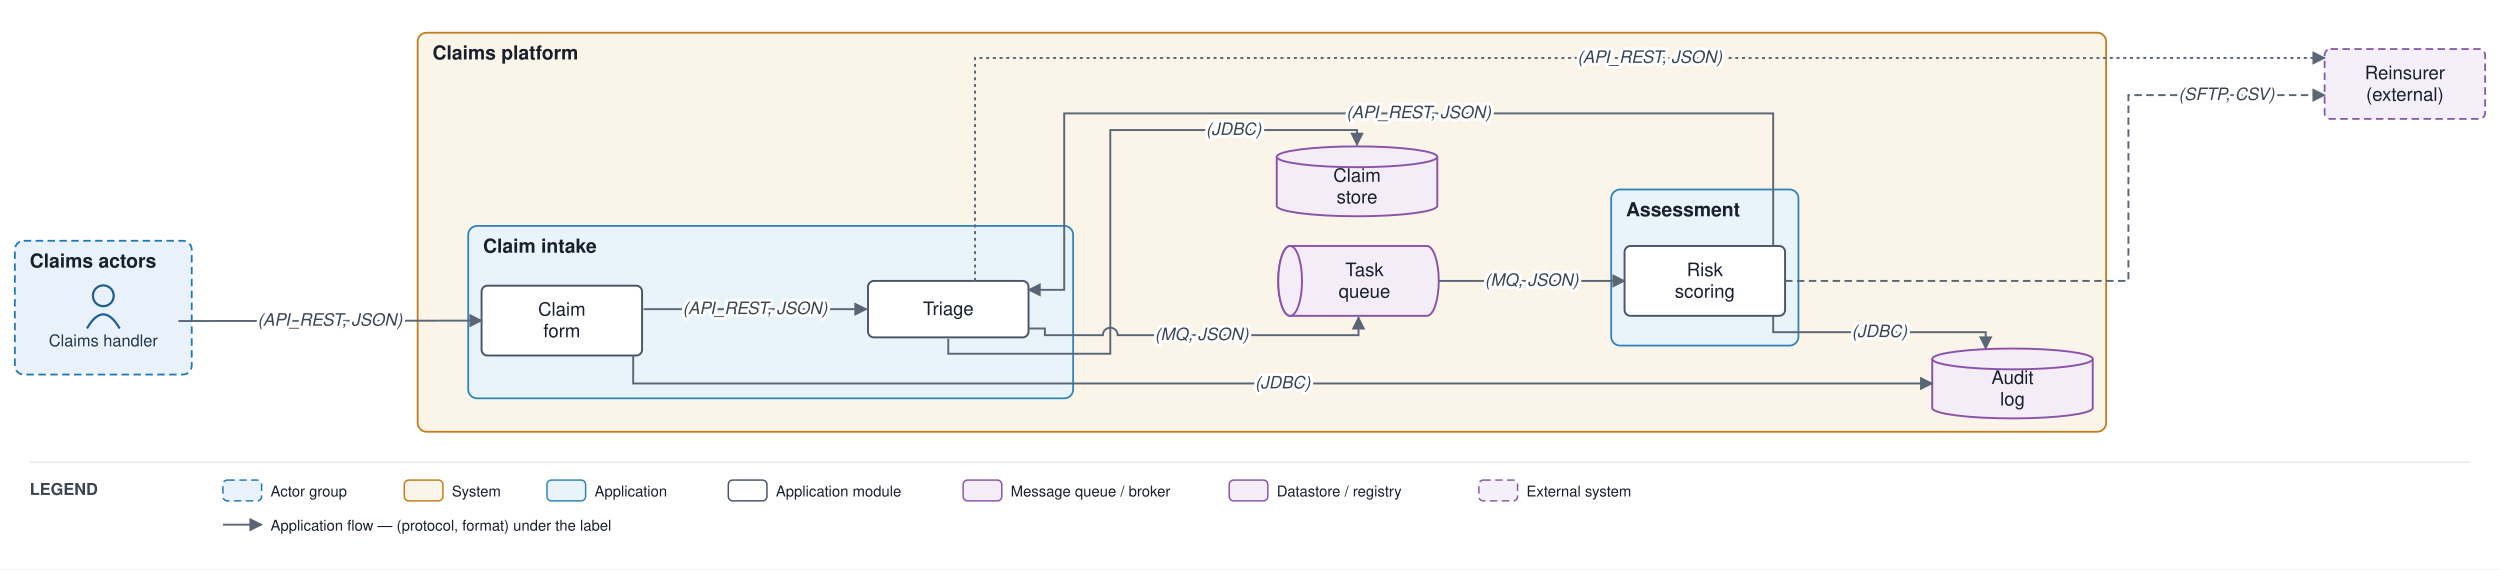
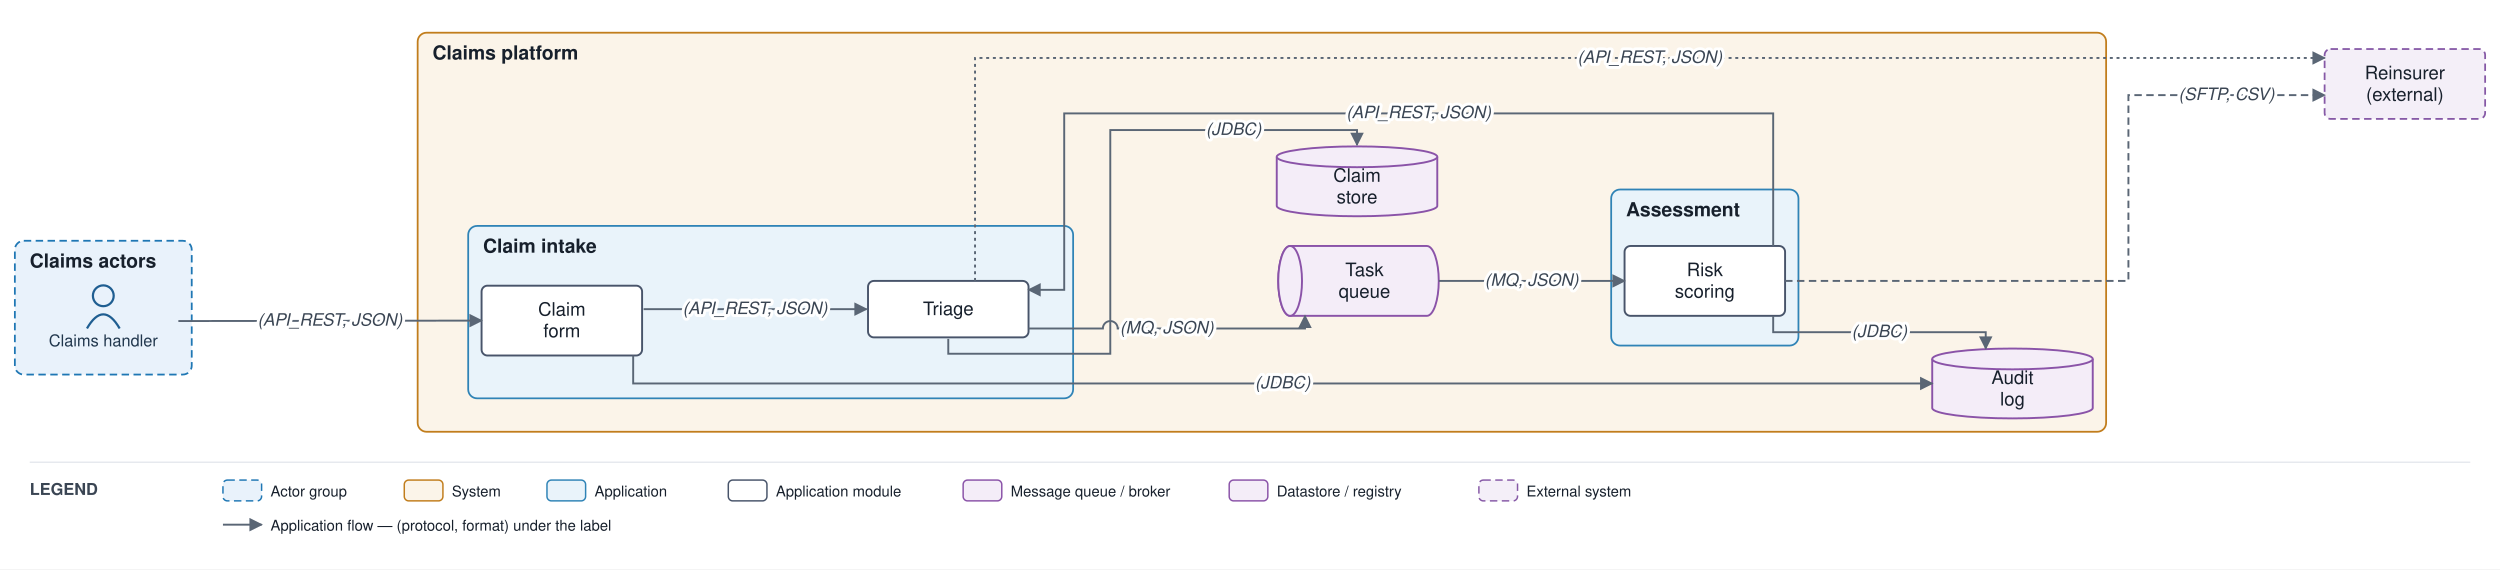
<svg xmlns="http://www.w3.org/2000/svg" viewBox="0 0 1682 383" font-family="Helvetica,Arial,sans-serif">
  <defs>
    <marker id="arr" viewBox="0 0 10 10" refX="9" refY="5" markerWidth="7" markerHeight="7" orient="auto-start-reverse">
      <path d="M0,0 L10,5 L0,10 z" fill="#5a6675" />
    </marker>
  </defs>
  <rect width="1682" height="383" fill="#ffffff" />
  <rect x="10" y="162" width="119" height="90" rx="6" fill="#e9f2fb" stroke="#1f77b4" stroke-width="1.2" stroke-dasharray="5 3" />
  <text x="20" y="180" font-size="13" font-weight="bold" fill="#17202c">Claims actors</text>
  <rect x="281" y="22" width="1136" height="268.5" rx="6" fill="#fbf4e9" stroke="#c17d1c" stroke-width="1.2" />
  <text x="291" y="40" font-size="13" font-weight="bold" fill="#17202c">Claims platform</text>
  <rect x="315" y="152" width="407" height="116" rx="6" fill="#e9f3fa" stroke="#2f83b6" stroke-width="1.2" />
  <text x="325" y="170" font-size="13" font-weight="bold" fill="#17202c">Claim intake</text>
  <rect x="1084" y="127.5" width="126" height="105" rx="6" fill="#e9f3fa" stroke="#2f83b6" stroke-width="1.2" />
  <text x="1094" y="145.5" font-size="13" font-weight="bold" fill="#17202c">Assessment</text>
  <circle cx="69.5" cy="199" r="7" fill="none" stroke="#1f5e91" stroke-width="1.5" />
  <path d="M 58.5 221 q 11 -19 22 0" fill="none" stroke="#1f5e91" stroke-width="1.5" />
  <text x="69.5" y="233" font-size="11" text-anchor="middle" fill="#20364c">Claims handler</text>
  <rect x="324" y="192.2" width="108" height="47" rx="4" fill="#ffffff" stroke="#48546a" stroke-width="1.3" />
  <text x="378" y="212.4" font-size="12.5" text-anchor="middle" fill="#17202c">Claim</text>
  <text x="378" y="226.9" font-size="12.5" text-anchor="middle" fill="#17202c">form</text>
  <rect x="584" y="189" width="108" height="38" rx="4" fill="#ffffff" stroke="#48546a" stroke-width="1.3" />
  <text x="638" y="212" font-size="12.5" text-anchor="middle" fill="#17202c">Triage</text>
  <rect x="1093" y="165.5" width="108" height="47" rx="4" fill="#ffffff" stroke="#48546a" stroke-width="1.3" />
  <text x="1147" y="185.8" font-size="12.5" text-anchor="middle" fill="#17202c">Risk</text>
  <text x="1147" y="200.3" font-size="12.5" text-anchor="middle" fill="#17202c">scoring</text>
  <path d="M 868 165.5 h 92 a 8 23.5 0 0 1 0 47 h -92 a 8 23.5 0 0 1 0 -47" fill="#f4edf8" stroke="#8a53a8" stroke-width="1.3" />
  <ellipse cx="868" cy="189" rx="8" ry="23.5" fill="#f4edf8" stroke="#8a53a8" stroke-width="1.3" />
  <text x="918" y="185.8" font-size="12.5" text-anchor="middle" fill="#17202c">Task</text>
  <text x="918" y="200.3" font-size="12.5" text-anchor="middle" fill="#17202c">queue</text>
  <path d="M 859 105.5 v 33 a 54 7 0 0 0 108 0 v -33" fill="#f4edf8" stroke="#8a53a8" stroke-width="1.3" />
  <ellipse cx="913" cy="105.5" rx="54" ry="7" fill="#f4edf8" stroke="#8a53a8" stroke-width="1.3" />
  <text x="913" y="122.3" font-size="12.5" text-anchor="middle" fill="#17202c">Claim</text>
  <text x="913" y="136.8" font-size="12.5" text-anchor="middle" fill="#17202c">store</text>
  <path d="M 1300 241.5 v 33 a 54 7 0 0 0 108 0 v -33" fill="#f4edf8" stroke="#8a53a8" stroke-width="1.3" />
  <ellipse cx="1354" cy="241.5" rx="54" ry="7" fill="#f4edf8" stroke="#8a53a8" stroke-width="1.3" />
  <text x="1354" y="258.3" font-size="12.5" text-anchor="middle" fill="#17202c">Audit</text>
  <text x="1354" y="272.8" font-size="12.5" text-anchor="middle" fill="#17202c">log</text>
  <rect x="1564" y="33" width="108" height="47" rx="4" fill="#f4eff8" stroke="#8659a6" stroke-width="1.2" stroke-dasharray="5 3" />
  <text x="1618" y="53.3" font-size="12.5" text-anchor="middle" fill="#17202c">Reinsurer</text>
  <text x="1618" y="67.8" font-size="12.5" text-anchor="middle" fill="#17202c">(external)</text>
  <path d="M 120 216 L 324 215.7" fill="none" stroke="#5a6675" stroke-width="1.3" marker-end="url(#arr)" />
  <path d="M 433 208 L 583 208" fill="none" stroke="#5a6675" stroke-width="1.3" marker-end="url(#arr)" />
  <path d="M 638 228 L 638 238 L 747 238 L 747 87.5 L 913 87.5 L 913 97.5" fill="none" stroke="#5a6675" stroke-width="1.3" marker-end="url(#arr)" />
-   <path d="M 692 221 L 703 221 L 703 225.5 L 742 225.5 A 5 5 0 0 1 752 225.5 L 914 225.5 L 914 213.5" fill="none" stroke="#5a6675" stroke-width="1.3" marker-end="url(#arr)" />
+   <path d="M 692 221 L 742 221 A 5 5 0 0 1 752 221 L 878 221 L 878 212.5" fill="none" stroke="#5a6675" stroke-width="1.3" marker-end="url(#arr)" />
  <path d="M 968 189 L 1093 189" fill="none" stroke="#5a6675" stroke-width="1.3" marker-end="url(#arr)" />
  <path d="M 1193 212.5 L 1193 223.5 L 1336 223.5 L 1336 234.5" fill="none" stroke="#5a6675" stroke-width="1.3" marker-end="url(#arr)" />
  <path d="M 1201 189 L 1432 189 L 1432 64 L 1564 64" fill="none" stroke="#5a6675" stroke-width="1.3" stroke-dasharray="5 3" marker-end="url(#arr)" />
  <path d="M 656 189 L 656 39 L 1564 39" fill="none" stroke="#5a6675" stroke-width="1.3" stroke-dasharray="2 2.5" marker-end="url(#arr)" />
  <path d="M 426 239.2 L 426 258 L 1300 258" fill="none" stroke="#5a6675" stroke-width="1.3" marker-end="url(#arr)" />
  <path d="M 1193 165.5 L 1193 76.3 L 716 76.3 L 716 195 L 692 195" fill="none" stroke="#5a6675" stroke-width="1.3" marker-end="url(#arr)" />
  <text x="222" y="219.1" font-size="11.5" text-anchor="middle" fill="#3a4553" font-style="italic" stroke="#ffffff" stroke-width="4" paint-order="stroke" stroke-linejoin="round">(API_REST, JSON)</text>
  <text x="508" y="211.3" font-size="11.5" text-anchor="middle" fill="#3a4553" font-style="italic" stroke="#ffffff" stroke-width="4" paint-order="stroke" stroke-linejoin="round">(API_REST, JSON)</text>
  <text x="830" y="90.8" font-size="11.5" text-anchor="middle" fill="#3a4553" font-style="italic" stroke="#ffffff" stroke-width="4" paint-order="stroke" stroke-linejoin="round">(JDBC)</text>
-   <text x="808.5" y="228.8" font-size="11.5" text-anchor="middle" fill="#3a4553" font-style="italic" stroke="#ffffff" stroke-width="4" paint-order="stroke" stroke-linejoin="round">(MQ, JSON)</text>
+   <text x="785" y="224.3" font-size="11.5" text-anchor="middle" fill="#3a4553" font-style="italic" stroke="#ffffff" stroke-width="4" paint-order="stroke" stroke-linejoin="round">(MQ, JSON)</text>
  <text x="1030.5" y="192.3" font-size="11.5" text-anchor="middle" fill="#3a4553" font-style="italic" stroke="#ffffff" stroke-width="4" paint-order="stroke" stroke-linejoin="round">(MQ, JSON)</text>
  <text x="1264.5" y="226.8" font-size="11.5" text-anchor="middle" fill="#3a4553" font-style="italic" stroke="#ffffff" stroke-width="4" paint-order="stroke" stroke-linejoin="round">(JDBC)</text>
  <text x="1498" y="67.3" font-size="11.5" text-anchor="middle" fill="#3a4553" font-style="italic" stroke="#ffffff" stroke-width="4" paint-order="stroke" stroke-linejoin="round">(SFTP, CSV)</text>
  <text x="1110" y="42.3" font-size="11.5" text-anchor="middle" fill="#3a4553" font-style="italic" stroke="#ffffff" stroke-width="4" paint-order="stroke" stroke-linejoin="round">(API_REST, JSON)</text>
  <text x="863" y="261.3" font-size="11.5" text-anchor="middle" fill="#3a4553" font-style="italic" stroke="#ffffff" stroke-width="4" paint-order="stroke" stroke-linejoin="round">(JDBC)</text>
  <text x="954.5" y="79.5" font-size="11.5" text-anchor="middle" fill="#3a4553" font-style="italic" stroke="#ffffff" stroke-width="4" paint-order="stroke" stroke-linejoin="round">(API_REST, JSON)</text>
  <line x1="20" y1="311" x2="1662" y2="311" stroke="#e6e9ee" stroke-width="1" />
  <text x="20" y="333" font-size="11" font-weight="bold" fill="#3a4553">LEGEND</text>
  <rect x="150" y="323" width="26" height="14" rx="3" fill="#e9f2fb" stroke="#1f77b4" stroke-dasharray="5 3" />
  <text x="182" y="334" font-size="10" fill="#17202c">Actor group</text>
  <rect x="272" y="323" width="26" height="14" rx="3" fill="#fbf4e9" stroke="#c17d1c" />
  <text x="304" y="334" font-size="10" fill="#17202c">System</text>
  <rect x="368" y="323" width="26" height="14" rx="3" fill="#e9f3fa" stroke="#2f83b6" />
  <text x="400" y="334" font-size="10" fill="#17202c">Application</text>
  <rect x="490" y="323" width="26" height="14" rx="3" fill="#ffffff" stroke="#48546a" />
  <text x="522" y="334" font-size="10" fill="#17202c">Application module</text>
  <rect x="648" y="323" width="26" height="14" rx="3" fill="#f4edf8" stroke="#8a53a8" />
  <text x="680" y="334" font-size="10" fill="#17202c">Message queue / broker</text>
  <rect x="827" y="323" width="26" height="14" rx="3" fill="#f4edf8" stroke="#8a53a8" />
  <text x="859" y="334" font-size="10" fill="#17202c">Datastore / registry</text>
  <rect x="995" y="323" width="26" height="14" rx="3" fill="#f4eff8" stroke="#8659a6" stroke-dasharray="5 3" />
  <text x="1027" y="334" font-size="10" fill="#17202c">External system</text>
  <line x1="150" y1="353" x2="176" y2="353" stroke="#5a6675" stroke-width="1.3" marker-end="url(#arr)" />
  <text x="182" y="357" font-size="10" fill="#17202c">Application flow — (protocol, format) under the label</text>
</svg>
